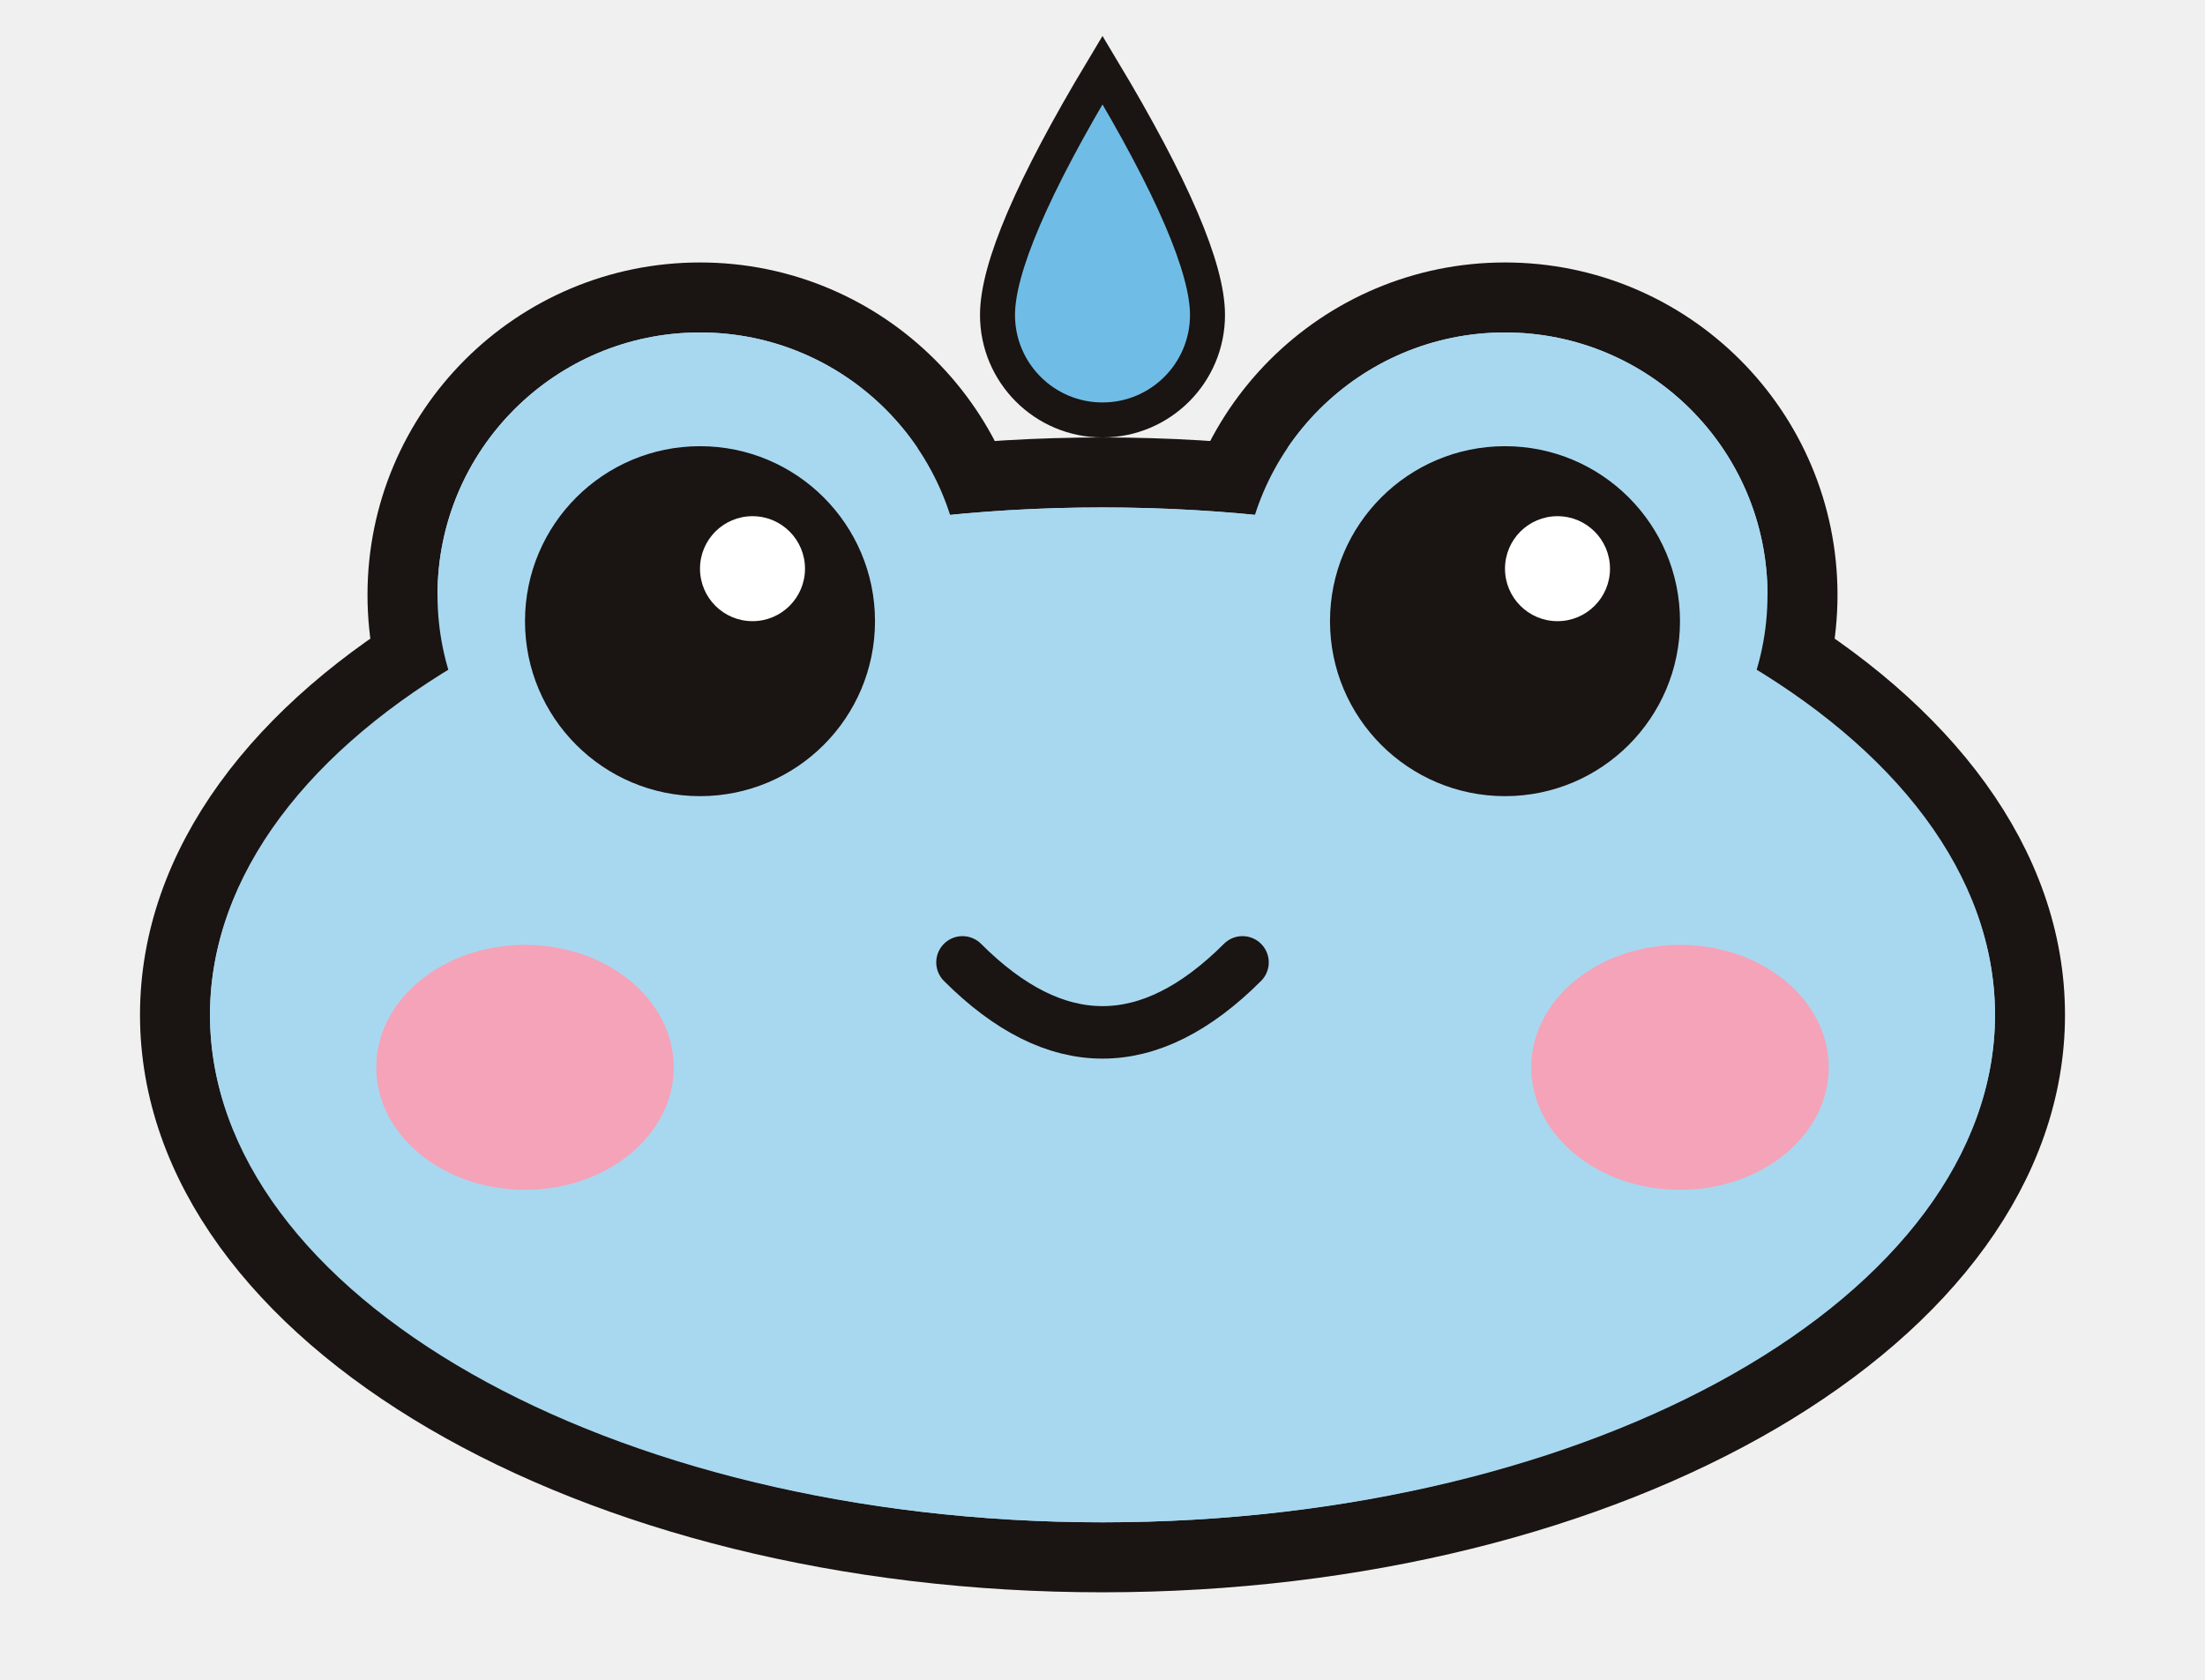
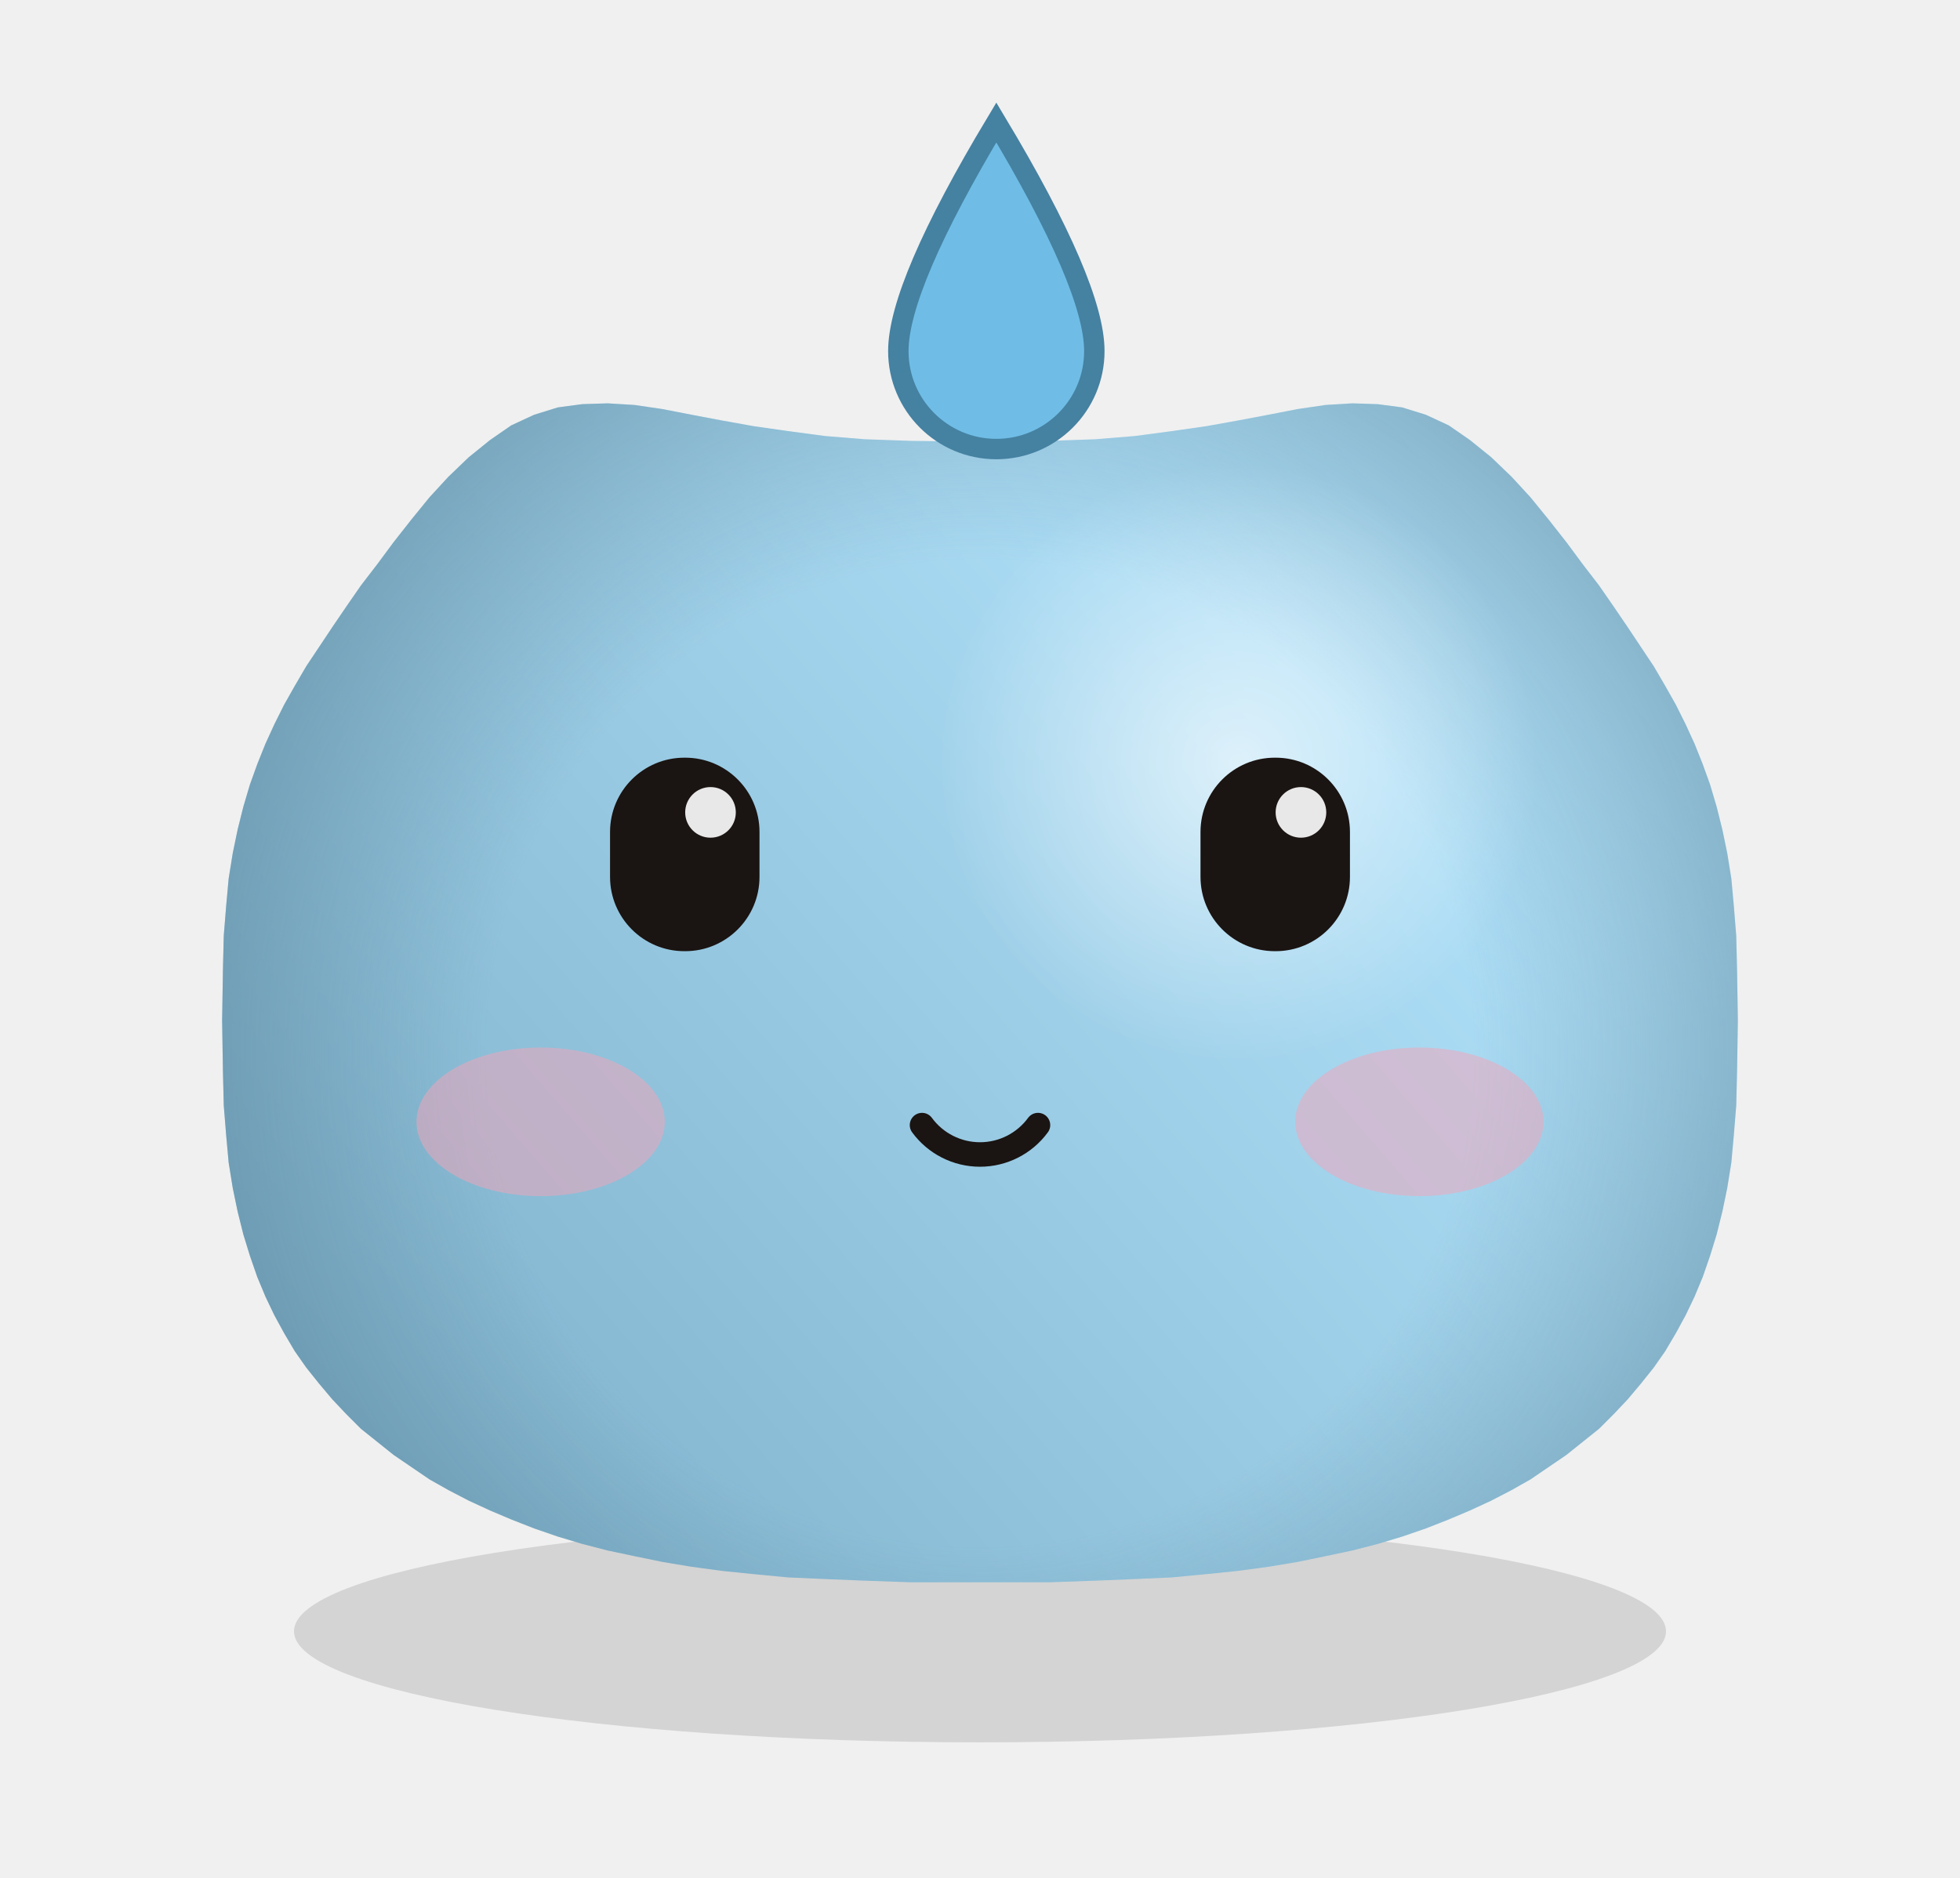
- <svg xmlns="http://www.w3.org/2000/svg" viewBox="-6 -6 252 192" width="252" height="192">
-   <g fill="#a8d8f0" stroke="#1a1412" stroke-width="8">
-     <circle cx="74" cy="62" r="34" />
-     <circle cx="166" cy="62" r="34" />
-     <ellipse cx="120" cy="110" rx="106" ry="62" />
-   </g>
-   <circle cx="74" cy="62" r="30" fill="#a8d8f0" />
-   <circle cx="166" cy="62" r="30" fill="#a8d8f0" />
-   <ellipse cx="120" cy="110" rx="102" ry="58" fill="#a8d8f0" />
-   <path d="M120 2 Q108 22 108 30 A12 12 0 0 0 132 30 Q132 22 120 2Z" fill="#6fbde6" stroke="#1a1412" stroke-width="4" />
-   <circle cx="74" cy="65" r="20" fill="#1a1412" />
-   <circle cx="166" cy="65" r="20" fill="#1a1412" />
-   <circle cx="80" cy="59" r="6" fill="#fff" />
-   <circle cx="172" cy="59" r="6" fill="#fff" />
-   <ellipse cx="54" cy="116" rx="17" ry="14" fill="#f5a3b8" />
-   <ellipse cx="186" cy="116" rx="17" ry="14" fill="#f5a3b8" />
-   <path d="M104 104 Q120 120 136 104" fill="none" stroke="#1a1412" stroke-width="6" stroke-linecap="round" />
+ <svg xmlns="http://www.w3.org/2000/svg" viewBox="-120 -125 240 230" width="240" height="230">
+   <defs>
+     <linearGradient id="g" gradientUnits="userSpaceOnUse" x1="65.0" y1="-58.5" x2="-74.2" y2="61.9">
+       <stop offset="0" stop-color="#b6e7ff" />
+       <stop offset="1" stop-color="#7eb0ca" />
+     </linearGradient>
+     <radialGradient id="r" gradientUnits="userSpaceOnUse" cx="0" cy="4" r="97.4">
+       <stop offset=".62" stop-color="#568095" stop-opacity="0" />
+       <stop offset="1" stop-color="#568095" stop-opacity=".5" />
+     </radialGradient>
+     <radialGradient id="h" gradientUnits="userSpaceOnUse" cx="31.6" cy="-31.6" r="36.8">
+       <stop offset="0" stop-color="#fff" stop-opacity=".6" />
+       <stop offset="1" stop-color="#fff" stop-opacity="0" />
+     </radialGradient>
+   </defs>
+   <ellipse cx="0" cy="74.8" rx="84.0" ry="13.6" fill="#000" opacity=".12" />
+   <path d="M92.8 0.0 L92.7 6.3 L92.6 10.4 L92.3 14.1 L92.0 17.4 L91.5 20.5 L90.9 23.4 L90.2 26.2 L89.4 28.8 L88.5 31.4 L87.5 33.8 L86.4 36.1 L85.2 38.3 L83.9 40.5 L82.5 42.5 L80.9 44.5 L79.3 46.4 L77.6 48.2 L75.8 50.0 L73.8 51.6 L71.8 53.2 L69.6 54.7 L67.4 56.2 L65.1 57.5 L62.6 58.8 L60.0 60.0 L57.4 61.1 L54.6 62.2 L51.7 63.2 L48.7 64.1 L45.6 64.9 L42.3 65.6 L38.9 66.3 L35.3 66.9 L31.6 67.4 L27.7 67.8 L23.5 68.2 L19.0 68.4 L14.1 68.6 L8.4 68.8 L0.0 68.8 L-8.4 68.8 L-14.1 68.6 L-19.0 68.4 L-23.5 68.2 L-27.7 67.8 L-31.6 67.4 L-35.3 66.9 L-38.9 66.3 L-42.3 65.6 L-45.6 64.9 L-48.7 64.1 L-51.7 63.2 L-54.6 62.2 L-57.4 61.1 L-60.0 60.0 L-62.6 58.8 L-65.1 57.5 L-67.4 56.2 L-69.6 54.7 L-71.8 53.2 L-73.8 51.6 L-75.8 50.0 L-77.6 48.2 L-79.3 46.4 L-80.9 44.5 L-82.5 42.5 L-83.9 40.5 L-85.2 38.3 L-86.4 36.1 L-87.5 33.8 L-88.5 31.4 L-89.4 28.8 L-90.2 26.2 L-90.9 23.4 L-91.5 20.5 L-92.0 17.4 L-92.3 14.1 L-92.6 10.4 L-92.7 6.3 L-92.8 0.0 L-92.7 -6.3 L-92.6 -10.4 L-92.3 -14.1 L-92.0 -17.4 L-91.5 -20.5 L-90.9 -23.4 L-90.2 -26.2 L-89.4 -28.9 L-88.5 -31.4 L-87.5 -33.9 L-86.4 -36.3 L-85.2 -38.7 L-83.9 -41.0 L-82.5 -43.4 L-80.9 -45.8 L-79.3 -48.2 L-77.6 -50.7 L-75.8 -53.3 L-73.8 -55.9 L-71.8 -58.6 L-69.6 -61.4 L-67.4 -64.1 L-65.1 -66.6 L-62.6 -69.0 L-60.0 -71.1 L-57.4 -72.9 L-54.6 -74.2 L-51.7 -75.1 L-48.7 -75.5 L-45.6 -75.6 L-42.3 -75.4 L-38.9 -74.9 L-35.3 -74.2 L-31.6 -73.5 L-27.7 -72.8 L-23.5 -72.2 L-19.0 -71.6 L-14.1 -71.2 L-8.4 -71.0 L-0.0 -70.9 L8.4 -71.0 L14.1 -71.2 L19.0 -71.6 L23.5 -72.2 L27.7 -72.8 L31.6 -73.5 L35.3 -74.2 L38.9 -74.9 L42.3 -75.4 L45.6 -75.6 L48.7 -75.5 L51.7 -75.1 L54.6 -74.2 L57.4 -72.9 L60.0 -71.1 L62.6 -69.0 L65.1 -66.6 L67.4 -64.1 L69.6 -61.4 L71.8 -58.6 L73.8 -55.9 L75.8 -53.3 L77.6 -50.7 L79.3 -48.2 L80.9 -45.8 L82.5 -43.4 L83.9 -41.0 L85.2 -38.7 L86.4 -36.3 L87.5 -33.9 L88.5 -31.4 L89.4 -28.9 L90.2 -26.2 L90.9 -23.4 L91.5 -20.5 L92.0 -17.4 L92.3 -14.1 L92.6 -10.4 L92.7 -6.3Z" fill="url(#g)" />
+   <path d="M92.8 0.0 L92.7 6.3 L92.6 10.4 L92.3 14.1 L92.0 17.4 L91.5 20.5 L90.9 23.4 L90.2 26.2 L89.4 28.8 L88.5 31.4 L87.5 33.8 L86.4 36.1 L85.2 38.3 L83.9 40.5 L82.5 42.5 L80.9 44.5 L79.3 46.4 L77.6 48.2 L75.8 50.0 L73.8 51.6 L71.8 53.2 L69.6 54.7 L67.4 56.2 L65.1 57.5 L62.6 58.8 L60.0 60.0 L57.4 61.1 L54.6 62.2 L51.7 63.2 L48.7 64.1 L45.6 64.9 L42.3 65.6 L38.9 66.3 L35.3 66.9 L31.6 67.4 L27.7 67.8 L23.5 68.2 L19.0 68.4 L14.1 68.6 L8.4 68.8 L0.0 68.8 L-8.4 68.8 L-14.1 68.6 L-19.0 68.4 L-23.5 68.2 L-27.7 67.8 L-31.6 67.4 L-35.3 66.9 L-38.9 66.3 L-42.3 65.6 L-45.6 64.9 L-48.7 64.1 L-51.7 63.2 L-54.6 62.2 L-57.4 61.1 L-60.0 60.0 L-62.6 58.8 L-65.1 57.5 L-67.4 56.2 L-69.6 54.7 L-71.8 53.2 L-73.8 51.6 L-75.8 50.0 L-77.6 48.2 L-79.3 46.4 L-80.9 44.5 L-82.5 42.5 L-83.9 40.5 L-85.2 38.3 L-86.4 36.1 L-87.5 33.8 L-88.5 31.4 L-89.4 28.8 L-90.2 26.2 L-90.9 23.4 L-91.5 20.5 L-92.0 17.4 L-92.3 14.1 L-92.6 10.4 L-92.7 6.3 L-92.8 0.0 L-92.7 -6.3 L-92.6 -10.4 L-92.3 -14.1 L-92.0 -17.4 L-91.5 -20.5 L-90.9 -23.4 L-90.2 -26.2 L-89.4 -28.9 L-88.5 -31.4 L-87.5 -33.9 L-86.4 -36.3 L-85.2 -38.7 L-83.9 -41.0 L-82.5 -43.4 L-80.9 -45.8 L-79.3 -48.2 L-77.6 -50.7 L-75.8 -53.3 L-73.8 -55.9 L-71.8 -58.6 L-69.6 -61.4 L-67.4 -64.1 L-65.1 -66.6 L-62.6 -69.0 L-60.0 -71.1 L-57.4 -72.9 L-54.6 -74.2 L-51.7 -75.1 L-48.7 -75.5 L-45.6 -75.6 L-42.3 -75.4 L-38.9 -74.9 L-35.3 -74.2 L-31.6 -73.5 L-27.7 -72.8 L-23.5 -72.2 L-19.0 -71.6 L-14.1 -71.2 L-8.4 -71.0 L-0.0 -70.9 L8.4 -71.0 L14.1 -71.2 L19.0 -71.6 L23.5 -72.2 L27.7 -72.8 L31.6 -73.5 L35.3 -74.2 L38.9 -74.9 L42.3 -75.4 L45.6 -75.6 L48.7 -75.5 L51.7 -75.1 L54.6 -74.2 L57.4 -72.9 L60.0 -71.1 L62.6 -69.0 L65.1 -66.6 L67.4 -64.1 L69.6 -61.4 L71.8 -58.6 L73.8 -55.9 L75.8 -53.3 L77.6 -50.7 L79.3 -48.2 L80.9 -45.8 L82.5 -43.4 L83.9 -41.0 L85.2 -38.7 L86.4 -36.3 L87.5 -33.9 L88.5 -31.4 L89.4 -28.9 L90.2 -26.2 L90.9 -23.4 L91.5 -20.5 L92.0 -17.4 L92.3 -14.1 L92.6 -10.4 L92.7 -6.3Z" fill="url(#r)" />
+   <path d="M92.8 0.0 L92.7 6.3 L92.6 10.4 L92.3 14.1 L92.0 17.4 L91.5 20.5 L90.9 23.4 L90.2 26.2 L89.4 28.8 L88.5 31.4 L87.5 33.8 L86.4 36.1 L85.2 38.3 L83.9 40.5 L82.5 42.5 L80.9 44.5 L79.3 46.4 L77.6 48.2 L75.8 50.0 L73.8 51.6 L71.8 53.2 L69.6 54.7 L67.4 56.2 L65.1 57.5 L62.6 58.8 L60.0 60.0 L57.4 61.1 L54.6 62.2 L51.7 63.2 L48.7 64.1 L45.6 64.9 L42.3 65.6 L38.9 66.3 L35.3 66.9 L31.6 67.4 L27.7 67.8 L23.5 68.2 L19.0 68.4 L14.1 68.6 L8.4 68.8 L0.0 68.8 L-8.4 68.8 L-14.1 68.6 L-19.0 68.4 L-23.5 68.2 L-27.7 67.8 L-31.6 67.4 L-35.3 66.9 L-38.9 66.3 L-42.3 65.6 L-45.6 64.9 L-48.7 64.1 L-51.7 63.2 L-54.6 62.2 L-57.4 61.1 L-60.0 60.0 L-62.6 58.8 L-65.1 57.5 L-67.4 56.2 L-69.6 54.7 L-71.8 53.2 L-73.8 51.6 L-75.8 50.0 L-77.6 48.2 L-79.3 46.4 L-80.9 44.5 L-82.5 42.5 L-83.9 40.5 L-85.2 38.3 L-86.4 36.1 L-87.5 33.8 L-88.5 31.4 L-89.4 28.8 L-90.2 26.2 L-90.9 23.4 L-91.5 20.5 L-92.0 17.4 L-92.3 14.1 L-92.6 10.4 L-92.7 6.3 L-92.8 0.0 L-92.7 -6.3 L-92.6 -10.4 L-92.3 -14.1 L-92.0 -17.4 L-91.5 -20.5 L-90.9 -23.4 L-90.2 -26.2 L-89.4 -28.9 L-88.5 -31.4 L-87.5 -33.9 L-86.4 -36.3 L-85.2 -38.7 L-83.9 -41.0 L-82.5 -43.4 L-80.9 -45.8 L-79.3 -48.2 L-77.6 -50.7 L-75.8 -53.3 L-73.8 -55.9 L-71.8 -58.6 L-69.6 -61.4 L-67.4 -64.1 L-65.1 -66.6 L-62.6 -69.0 L-60.0 -71.1 L-57.4 -72.9 L-54.6 -74.2 L-51.7 -75.1 L-48.7 -75.5 L-45.6 -75.6 L-42.3 -75.4 L-38.9 -74.9 L-35.3 -74.2 L-31.6 -73.5 L-27.7 -72.8 L-23.5 -72.2 L-19.0 -71.6 L-14.1 -71.2 L-8.4 -71.0 L-0.0 -70.9 L8.4 -71.0 L14.1 -71.2 L19.0 -71.6 L23.5 -72.2 L27.7 -72.8 L31.6 -73.5 L35.3 -74.2 L38.9 -74.9 L42.3 -75.4 L45.6 -75.6 L48.7 -75.5 L51.7 -75.1 L54.6 -74.2 L57.4 -72.9 L60.0 -71.1 L62.6 -69.0 L65.1 -66.6 L67.4 -64.1 L69.6 -61.4 L71.8 -58.6 L73.8 -55.9 L75.8 -53.3 L77.6 -50.7 L79.3 -48.2 L80.9 -45.8 L82.5 -43.4 L83.9 -41.0 L85.2 -38.7 L86.4 -36.3 L87.5 -33.9 L88.5 -31.4 L89.4 -28.9 L90.2 -26.2 L90.9 -23.4 L91.5 -20.5 L92.0 -17.4 L92.3 -14.1 L92.6 -10.4 L92.7 -6.3Z" fill="url(#h)" />
+   <path d="M2 -110 Q-10 -90 -10 -82 A12 12 0 0 0 14 -82 Q14 -90 2 -110Z" fill="#6fbde6" stroke="#4581a1" stroke-width="2.5" />
+   <ellipse cx="-53.8" cy="12.4" rx="15.2" ry="9.1" fill="#f5a3b8" opacity=".5" />
+   <ellipse cx="53.8" cy="12.4" rx="15.2" ry="9.1" fill="#f5a3b8" opacity=".5" />
+   <rect x="-45.3" y="-32.2" width="18.3" height="23.7" rx="9.1" fill="#1a1412" />
+   <circle cx="-33.0" cy="-25.5" r="3.1" fill="#fff" opacity=".9" />
+   <rect x="27.0" y="-32.2" width="18.3" height="23.7" rx="9.1" fill="#1a1412" />
+   <circle cx="39.3" cy="-25.5" r="3.1" fill="#fff" opacity=".9" />
+   <path d="M-7.1 12.8 A8.8 8.8 0 0 0 7.1 12.8" fill="none" stroke="#1a1412" stroke-width="3" stroke-linecap="round" />
</svg>
